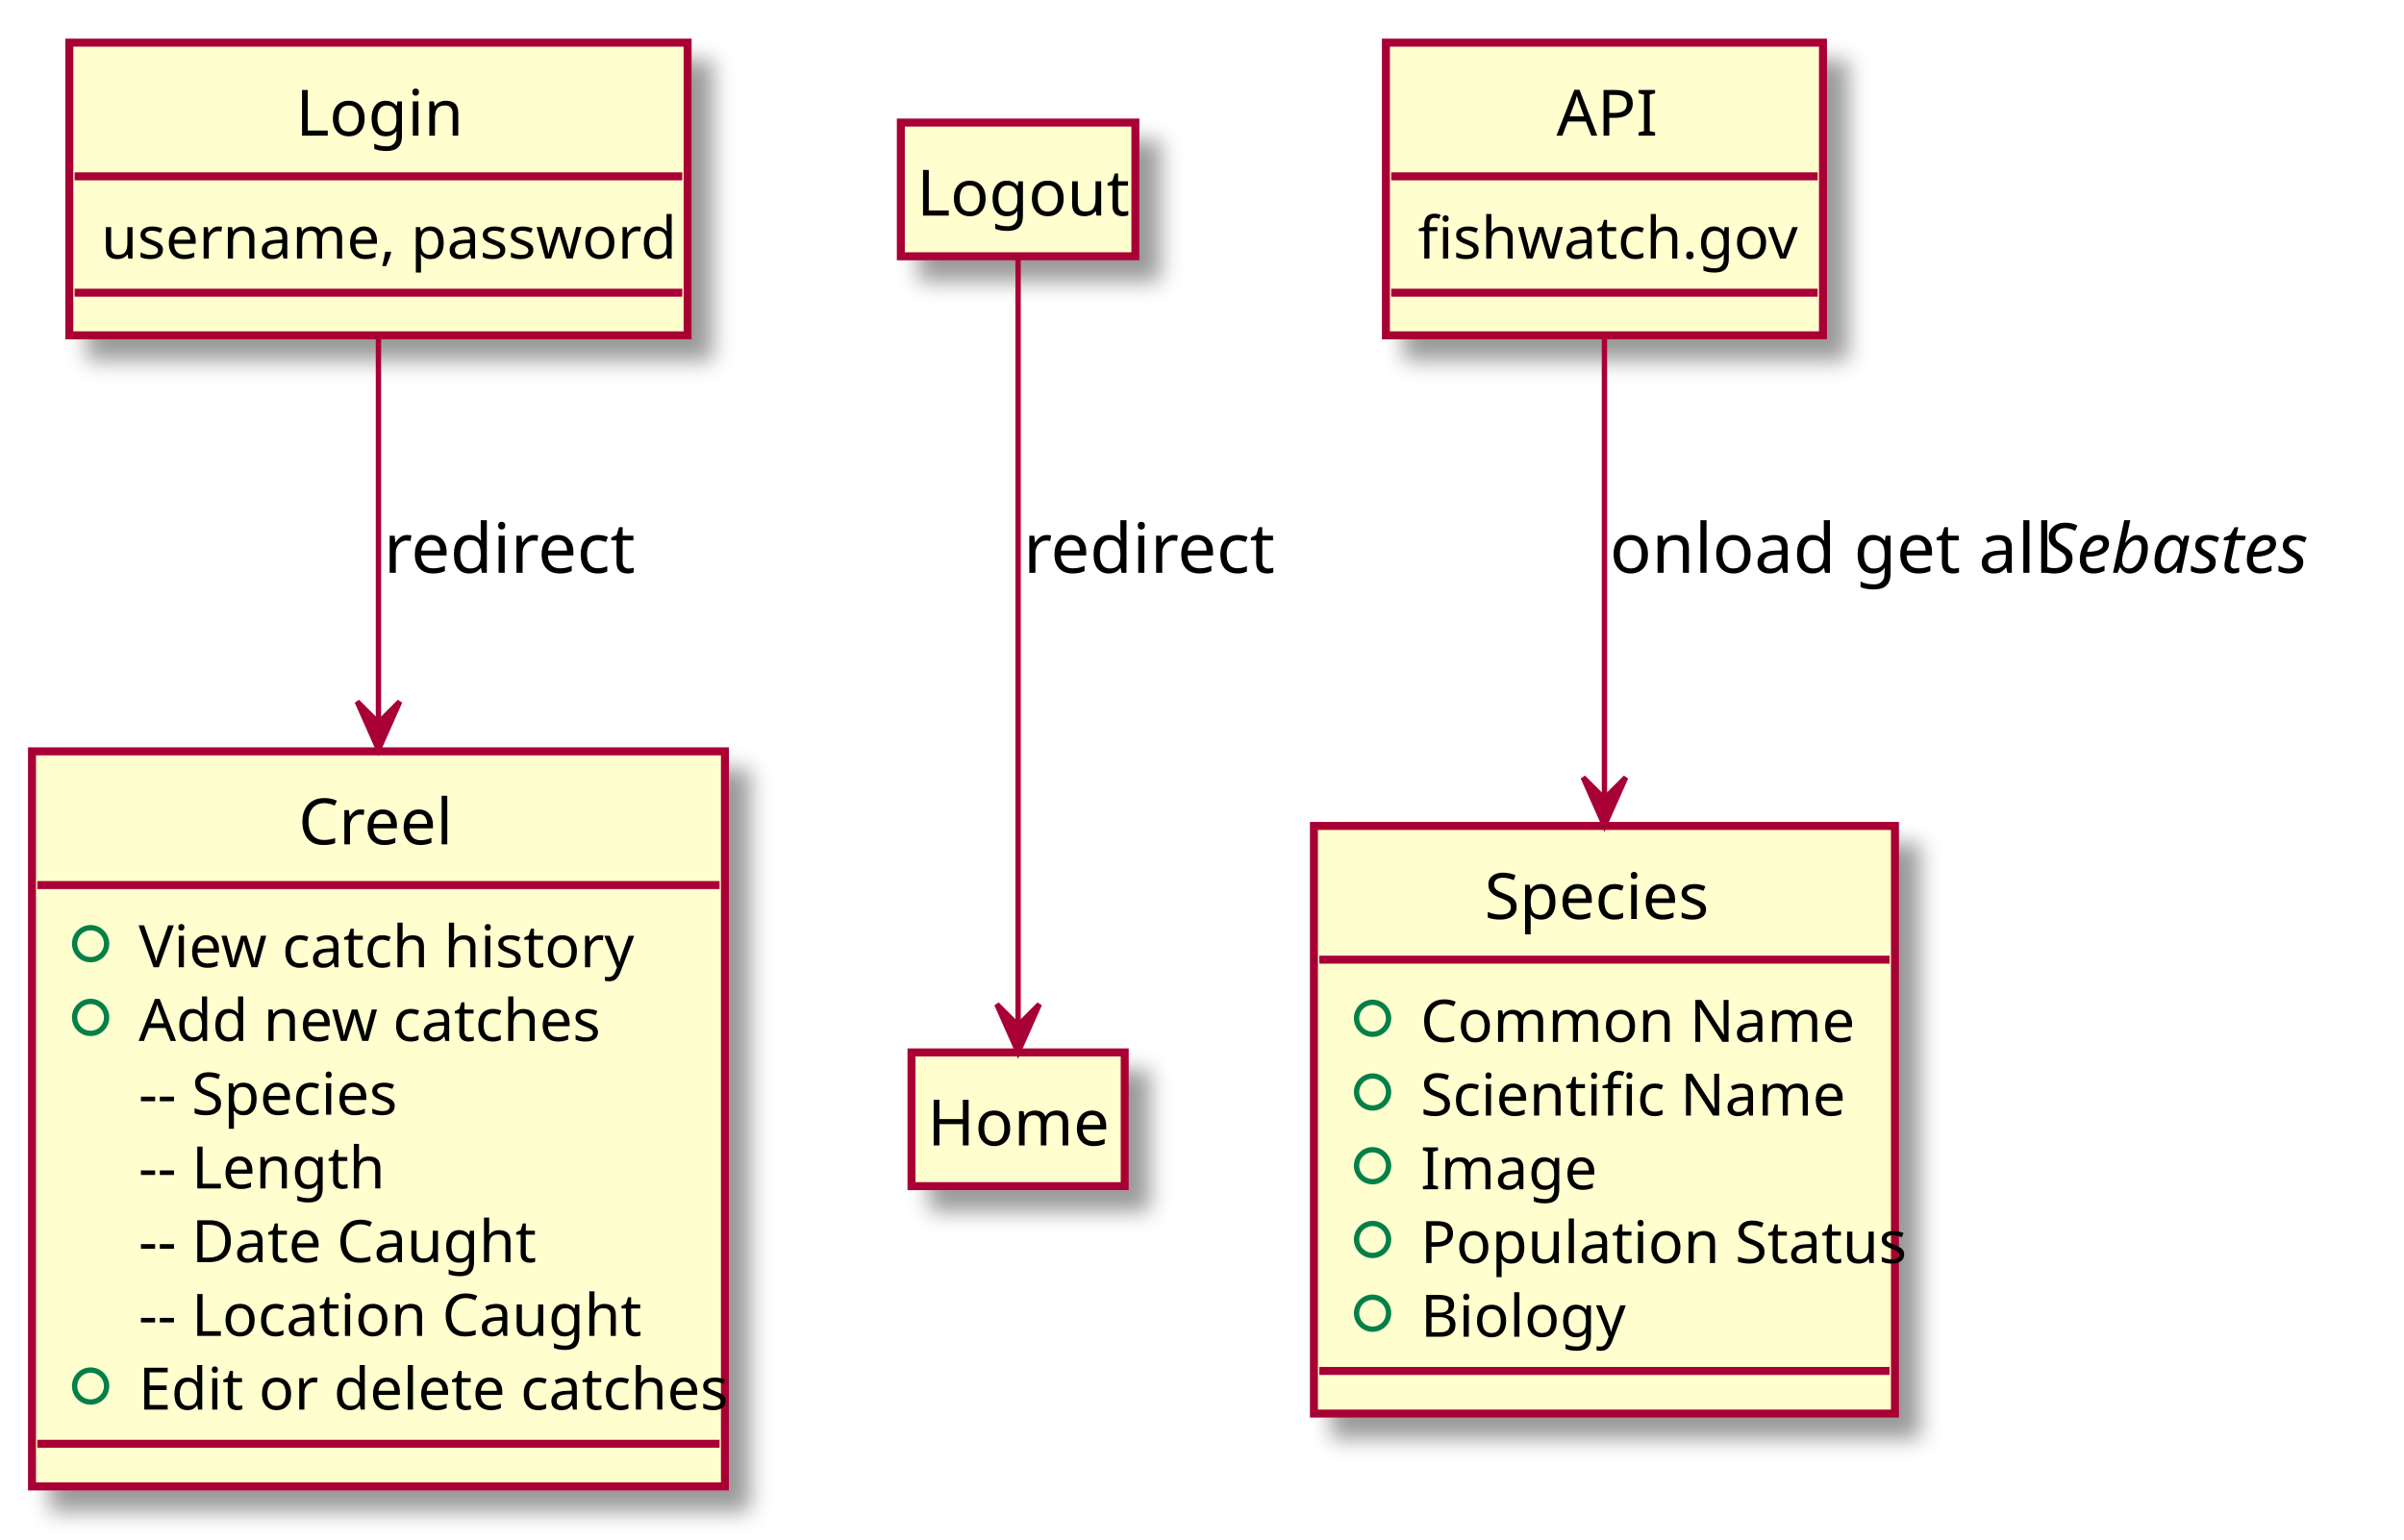
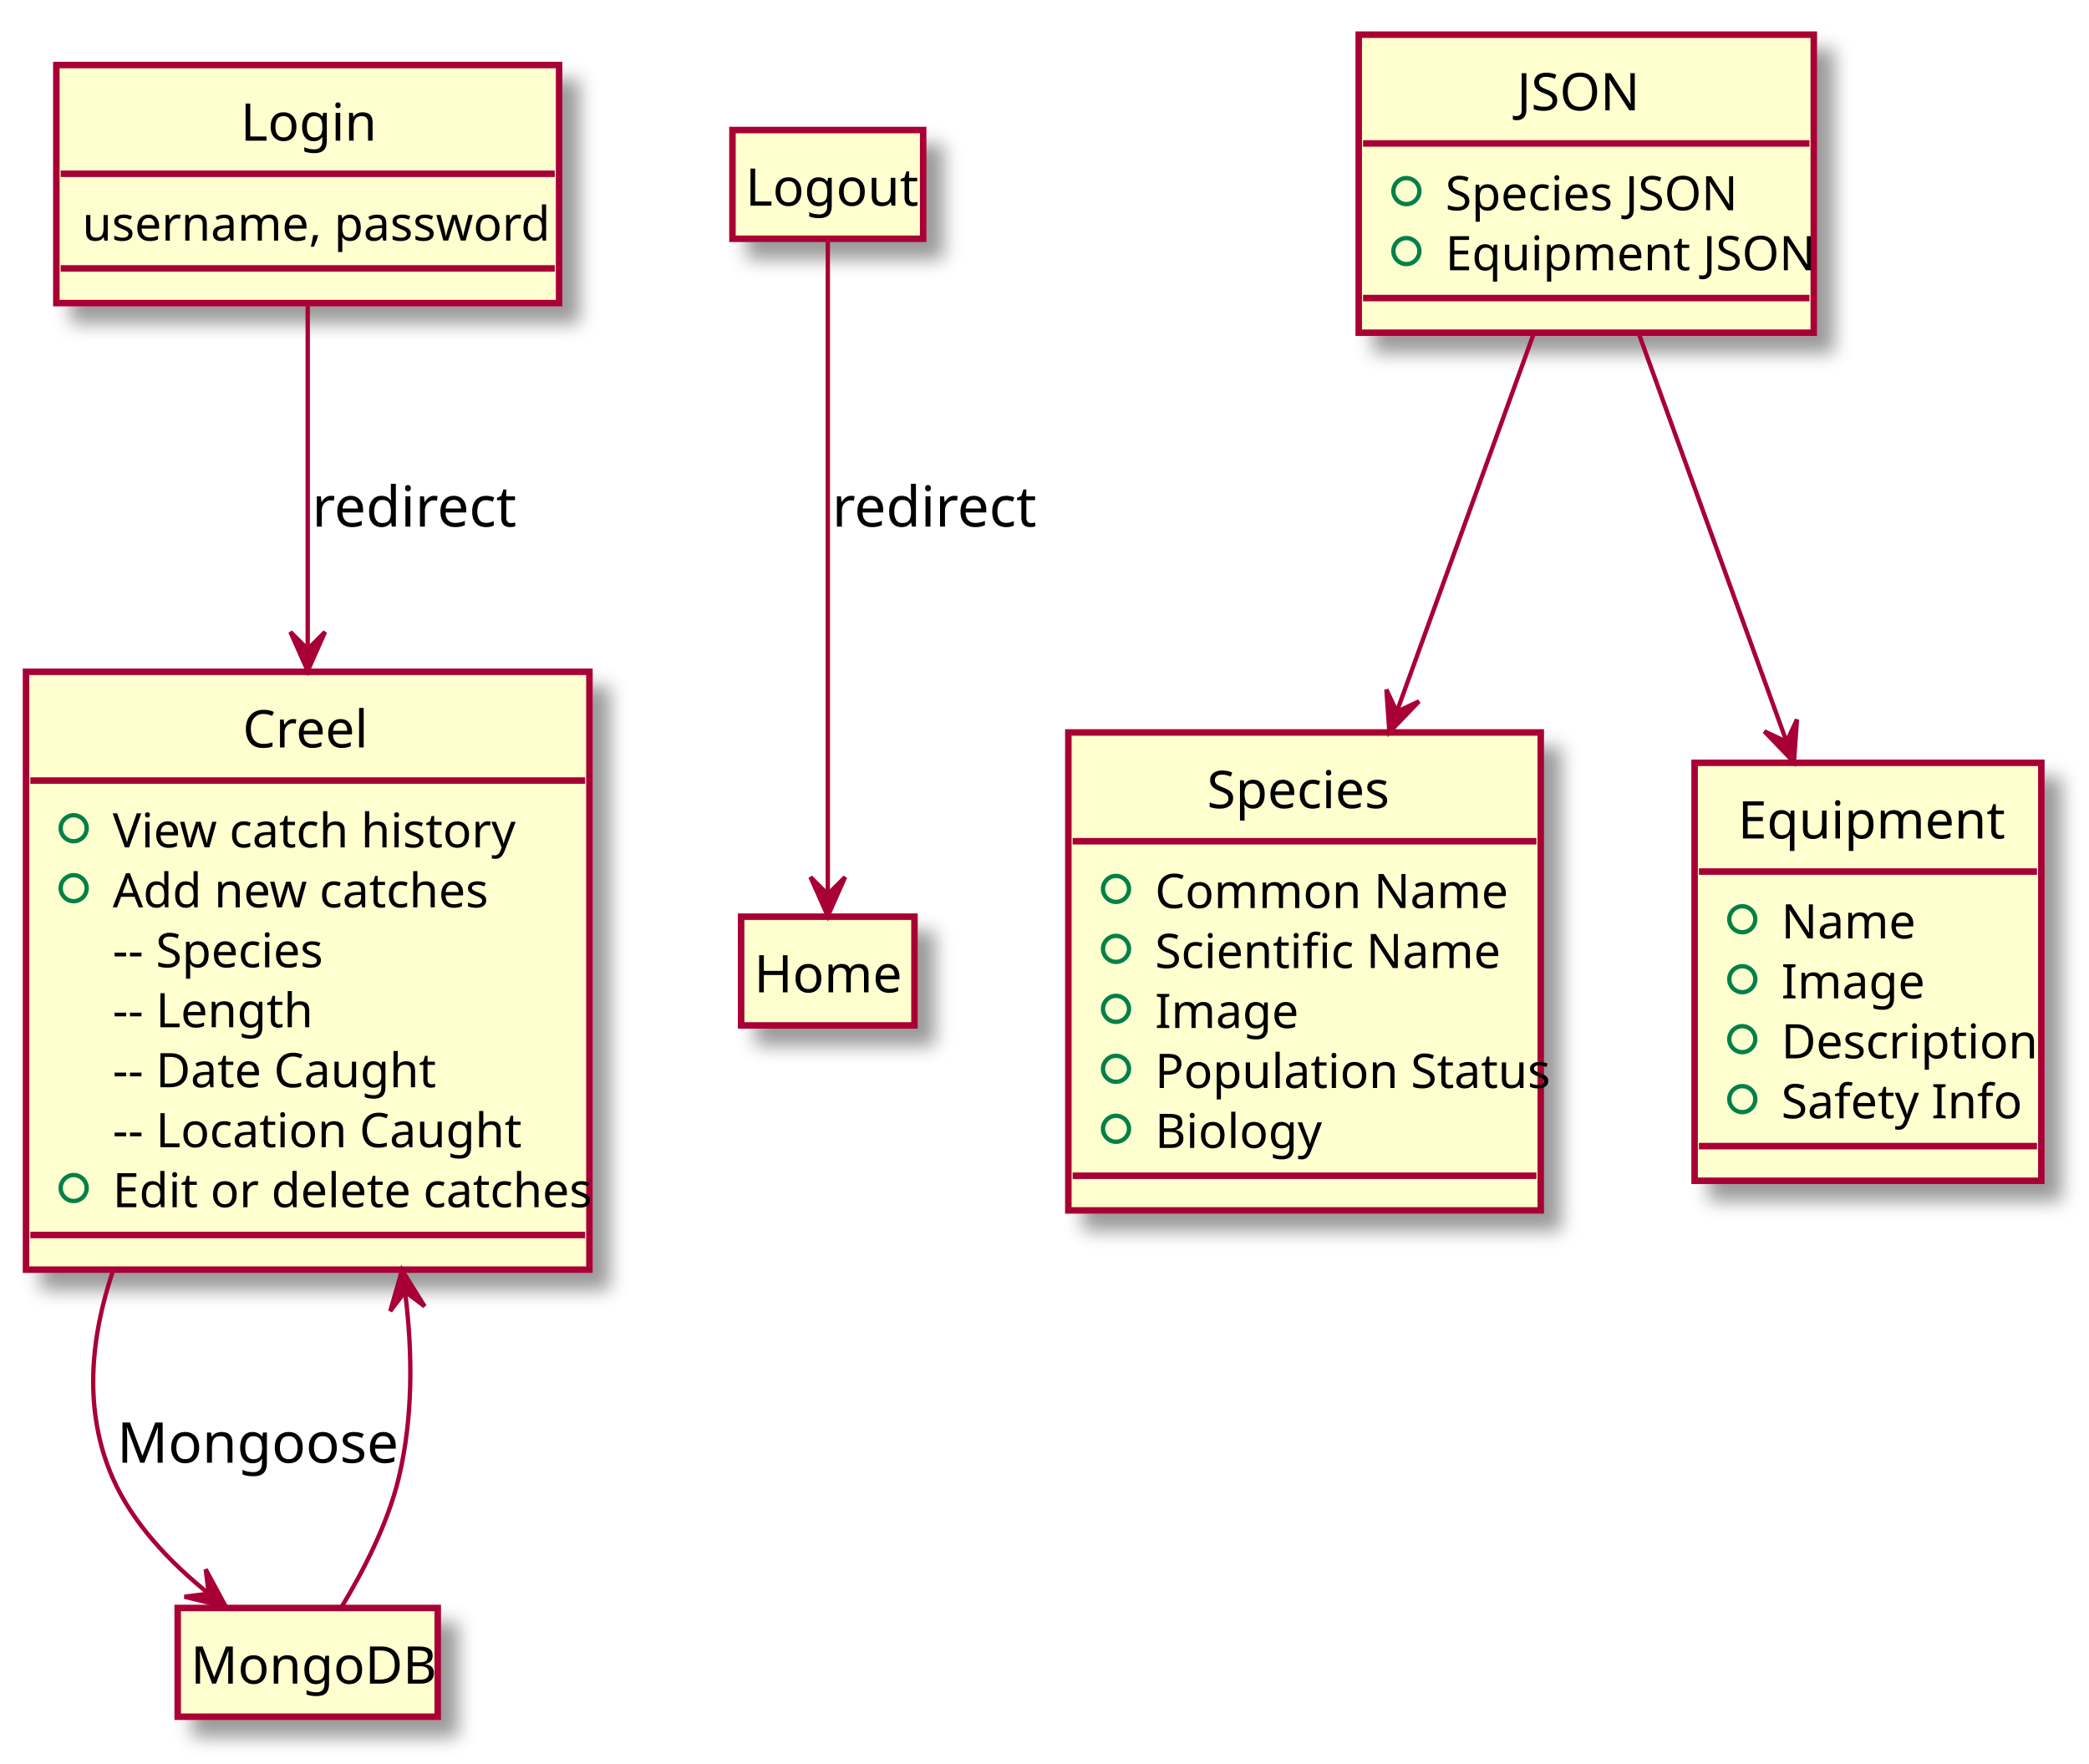
- <svg xmlns="http://www.w3.org/2000/svg" contentScriptType="application/ecmascript" contentStyleType="text/css" height="1156px" preserveAspectRatio="none" style="width:1804px;height:1156px;" version="1.1" viewBox="0 0 1804 1156" width="1804px" zoomAndPan="magnify">
+ <svg xmlns="http://www.w3.org/2000/svg" contentScriptType="application/ecmascript" contentStyleType="text/css" height="1628px" preserveAspectRatio="none" style="width:1928px;height:1628px;" version="1.1" viewBox="0 0 1928 1628" width="1928px" zoomAndPan="magnify">
  <defs>
-     <filter height="300%" id="fy1zv7nvka7ob" width="300%" x="-1" y="-1">
+     <filter height="300%" id="fez36hv3clqo9" width="300%" x="-1" y="-1">
      <feGaussianBlur result="blurOut" stdDeviation="8.0" />
      <feColorMatrix in="blurOut" result="blurOut2" type="matrix" values="0 0 0 0 0 0 0 0 0 0 0 0 0 0 0 0 0 0 .4 0" />
      <feOffset dx="16.0" dy="16.0" in="blurOut2" result="blurOut3" />
      <feBlend in="SourceGraphic" in2="blurOut3" mode="normal" />
    </filter>
  </defs>
  <g>
-     <rect fill="#FEFECE" filter="url(#fy1zv7nvka7ob)" height="219.719" id="Login" style="stroke: #A80036; stroke-width: 6.0;" width="464" x="52" y="32" />
-     <text fill="#000000" font-family="sans-serif" font-size="48" lengthAdjust="spacingAndGlyphs" textLength="124" x="222" y="101.828">Login</text>
-     <line style="stroke: #A80036; stroke-width: 6.0;" x1="56" x2="512" y1="132.375" y2="132.375" />
-     <text fill="#000000" font-family="sans-serif" font-size="44" lengthAdjust="spacingAndGlyphs" textLength="416" x="76" y="194.051">username, password</text>
-     <line style="stroke: #A80036; stroke-width: 6.0;" x1="56" x2="512" y1="219.719" y2="219.719" />
-     <rect fill="#FEFECE" filter="url(#fy1zv7nvka7ob)" height="551.781" id="Creel" style="stroke: #A80036; stroke-width: 6.0;" width="520" x="24" y="564" />
-     <text fill="#000000" font-family="sans-serif" font-size="48" lengthAdjust="spacingAndGlyphs" textLength="120" x="224" y="633.828">Creel</text>
-     <line style="stroke: #A80036; stroke-width: 6.0;" x1="28" x2="540" y1="664.375" y2="664.375" />
-     <ellipse cx="68" cy="708.375" fill="none" rx="12" ry="12" style="stroke: #038048; stroke-width: 4.0;" />
-     <text fill="#000000" font-family="sans-serif" font-size="44" lengthAdjust="spacingAndGlyphs" textLength="368" x="104" y="726.051">View catch history</text>
-     <ellipse cx="68" cy="763.719" fill="none" rx="12" ry="12" style="stroke: #038048; stroke-width: 4.0;" />
-     <text fill="#000000" font-family="sans-serif" font-size="44" lengthAdjust="spacingAndGlyphs" textLength="348" x="104" y="781.394">Add new catches</text>
-     <text fill="#000000" font-family="sans-serif" font-size="44" lengthAdjust="spacingAndGlyphs" textLength="200" x="104" y="836.738">-- Species</text>
-     <text fill="#000000" font-family="sans-serif" font-size="44" lengthAdjust="spacingAndGlyphs" textLength="176" x="104" y="892.082">-- Length</text>
-     <text fill="#000000" font-family="sans-serif" font-size="44" lengthAdjust="spacingAndGlyphs" textLength="280" x="104" y="947.426">-- Date Caught</text>
-     <text fill="#000000" font-family="sans-serif" font-size="44" lengthAdjust="spacingAndGlyphs" textLength="356" x="104" y="1002.769">-- Location Caught</text>
-     <ellipse cx="68" cy="1040.438" fill="none" rx="12" ry="12" style="stroke: #038048; stroke-width: 4.0;" />
-     <text fill="#000000" font-family="sans-serif" font-size="44" lengthAdjust="spacingAndGlyphs" textLength="416" x="104" y="1058.113">Edit or delete catches</text>
-     <line style="stroke: #A80036; stroke-width: 6.0;" x1="28" x2="540" y1="1083.781" y2="1083.781" />
-     <rect fill="#FEFECE" filter="url(#fy1zv7nvka7ob)" height="100.375" id="Logout" style="stroke: #A80036; stroke-width: 6.0;" width="176" x="676" y="92" />
-     <text fill="#000000" font-family="sans-serif" font-size="48" lengthAdjust="spacingAndGlyphs" textLength="152" x="688" y="161.828">Logout</text>
-     <rect fill="#FEFECE" filter="url(#fy1zv7nvka7ob)" height="100.375" id="Home" style="stroke: #A80036; stroke-width: 6.0;" width="160" x="684" y="790" />
-     <text fill="#000000" font-family="sans-serif" font-size="48" lengthAdjust="spacingAndGlyphs" textLength="136" x="696" y="859.828">Home</text>
-     <rect fill="#FEFECE" filter="url(#fy1zv7nvka7ob)" height="219.719" id="API" style="stroke: #A80036; stroke-width: 6.0;" width="328" x="1040" y="32" />
-     <text fill="#000000" font-family="sans-serif" font-size="48" lengthAdjust="spacingAndGlyphs" textLength="72" x="1168" y="101.828">API</text>
-     <line style="stroke: #A80036; stroke-width: 6.0;" x1="1044" x2="1364" y1="132.375" y2="132.375" />
-     <text fill="#000000" font-family="sans-serif" font-size="44" lengthAdjust="spacingAndGlyphs" textLength="280" x="1064" y="194.051">fishwatch.gov</text>
-     <line style="stroke: #A80036; stroke-width: 6.0;" x1="1044" x2="1364" y1="219.719" y2="219.719" />
-     <rect fill="#FEFECE" filter="url(#fy1zv7nvka7ob)" height="441.094" id="Species" style="stroke: #A80036; stroke-width: 6.0;" width="436" x="986" y="620" />
-     <text fill="#000000" font-family="sans-serif" font-size="48" lengthAdjust="spacingAndGlyphs" textLength="180" x="1114" y="689.828">Species</text>
-     <line style="stroke: #A80036; stroke-width: 6.0;" x1="990" x2="1418" y1="720.375" y2="720.375" />
-     <ellipse cx="1030" cy="764.375" fill="none" rx="12" ry="12" style="stroke: #038048; stroke-width: 4.0;" />
-     <text fill="#000000" font-family="sans-serif" font-size="44" lengthAdjust="spacingAndGlyphs" textLength="284" x="1066" y="782.051">Common Name</text>
-     <ellipse cx="1030" cy="819.719" fill="none" rx="12" ry="12" style="stroke: #038048; stroke-width: 4.0;" />
-     <text fill="#000000" font-family="sans-serif" font-size="44" lengthAdjust="spacingAndGlyphs" textLength="296" x="1066" y="837.394">Scientific Name</text>
-     <ellipse cx="1030" cy="875.062" fill="none" rx="12" ry="12" style="stroke: #038048; stroke-width: 4.0;" />
-     <text fill="#000000" font-family="sans-serif" font-size="44" lengthAdjust="spacingAndGlyphs" textLength="112" x="1066" y="892.738">Image</text>
-     <ellipse cx="1030" cy="930.406" fill="none" rx="12" ry="12" style="stroke: #038048; stroke-width: 4.0;" />
-     <text fill="#000000" font-family="sans-serif" font-size="44" lengthAdjust="spacingAndGlyphs" textLength="332" x="1066" y="948.082">Population Status</text>
-     <ellipse cx="1030" cy="985.75" fill="none" rx="12" ry="12" style="stroke: #038048; stroke-width: 4.0;" />
-     <text fill="#000000" font-family="sans-serif" font-size="44" lengthAdjust="spacingAndGlyphs" textLength="140" x="1066" y="1003.426">Biology</text>
-     <line style="stroke: #A80036; stroke-width: 6.0;" x1="990" x2="1418" y1="1029.094" y2="1029.094" />
-     <path d="M284,252.3 C284,329.916 284,439.14 284,542.148 " fill="none" id="Login-&gt;Creel" style="stroke: #A80036; stroke-width: 4.0;" />
-     <polygon fill="#A80036" points="284,562.656,300,526.656,284,542.656,268,526.656,284,562.656" style="stroke: #A80036; stroke-width: 4.0;" />
-     <text fill="#000000" font-family="sans-serif" font-size="52" lengthAdjust="spacingAndGlyphs" textLength="172" x="288" y="429.981">redirect</text>
-     <path d="M764,192.344 C764,311.66 764,629.788 764,769.093 " fill="none" id="Logout-&gt;Home" style="stroke: #A80036; stroke-width: 4.0;" />
-     <polygon fill="#A80036" points="764,789.858,780,753.858,764,769.858,748,753.858,764,789.858" style="stroke: #A80036; stroke-width: 4.0;" />
-     <text fill="#000000" font-family="sans-serif" font-size="52" lengthAdjust="spacingAndGlyphs" textLength="172" x="768" y="429.981">redirect</text>
-     <path d="M1204,252.3 C1204,344.496 1204,481.304 1204,599.304 " fill="none" id="API-&gt;Species" style="stroke: #A80036; stroke-width: 4.0;" />
-     <polygon fill="#A80036" points="1204,619.58,1220,583.58,1204,599.58,1188,583.58,1204,619.58" style="stroke: #A80036; stroke-width: 4.0;" />
-     <text fill="#000000" font-family="sans-serif" font-size="52" lengthAdjust="spacingAndGlyphs" textLength="308" x="1208" y="429.981">onload get all</text>
-     <text fill="#000000" font-family="sans-serif" font-size="52" font-style="italic" lengthAdjust="spacingAndGlyphs" textLength="224" x="1532" y="429.981">Sebastes</text>
+     <rect fill="#FEFECE" filter="url(#fez36hv3clqo9)" height="219.719" id="Login" style="stroke: #A80036; stroke-width: 6.0;" width="464" x="52" y="60" />
+     <text fill="#000000" font-family="sans-serif" font-size="48" lengthAdjust="spacingAndGlyphs" textLength="124" x="222" y="129.828">Login</text>
+     <line style="stroke: #A80036; stroke-width: 6.0;" x1="56" x2="512" y1="160.375" y2="160.375" />
+     <text fill="#000000" font-family="sans-serif" font-size="44" lengthAdjust="spacingAndGlyphs" textLength="416" x="76" y="222.051">username, password</text>
+     <line style="stroke: #A80036; stroke-width: 6.0;" x1="56" x2="512" y1="247.719" y2="247.719" />
+     <rect fill="#FEFECE" filter="url(#fez36hv3clqo9)" height="551.781" id="Creel" style="stroke: #A80036; stroke-width: 6.0;" width="520" x="24" y="620" />
+     <text fill="#000000" font-family="sans-serif" font-size="48" lengthAdjust="spacingAndGlyphs" textLength="120" x="224" y="689.828">Creel</text>
+     <line style="stroke: #A80036; stroke-width: 6.0;" x1="28" x2="540" y1="720.375" y2="720.375" />
+     <ellipse cx="68" cy="764.375" fill="none" rx="12" ry="12" style="stroke: #038048; stroke-width: 4.0;" />
+     <text fill="#000000" font-family="sans-serif" font-size="44" lengthAdjust="spacingAndGlyphs" textLength="368" x="104" y="782.051">View catch history</text>
+     <ellipse cx="68" cy="819.719" fill="none" rx="12" ry="12" style="stroke: #038048; stroke-width: 4.0;" />
+     <text fill="#000000" font-family="sans-serif" font-size="44" lengthAdjust="spacingAndGlyphs" textLength="348" x="104" y="837.394">Add new catches</text>
+     <text fill="#000000" font-family="sans-serif" font-size="44" lengthAdjust="spacingAndGlyphs" textLength="200" x="104" y="892.738">-- Species</text>
+     <text fill="#000000" font-family="sans-serif" font-size="44" lengthAdjust="spacingAndGlyphs" textLength="176" x="104" y="948.082">-- Length</text>
+     <text fill="#000000" font-family="sans-serif" font-size="44" lengthAdjust="spacingAndGlyphs" textLength="280" x="104" y="1003.426">-- Date Caught</text>
+     <text fill="#000000" font-family="sans-serif" font-size="44" lengthAdjust="spacingAndGlyphs" textLength="356" x="104" y="1058.77">-- Location Caught</text>
+     <ellipse cx="68" cy="1096.438" fill="none" rx="12" ry="12" style="stroke: #038048; stroke-width: 4.0;" />
+     <text fill="#000000" font-family="sans-serif" font-size="44" lengthAdjust="spacingAndGlyphs" textLength="416" x="104" y="1114.113">Edit or delete catches</text>
+     <line style="stroke: #A80036; stroke-width: 6.0;" x1="28" x2="540" y1="1139.781" y2="1139.781" />
+     <rect fill="#FEFECE" filter="url(#fez36hv3clqo9)" height="100.375" id="MongoDB" style="stroke: #A80036; stroke-width: 6.0;" width="240" x="164" y="1484" />
+     <text fill="#000000" font-family="sans-serif" font-size="48" lengthAdjust="spacingAndGlyphs" textLength="216" x="176" y="1553.828">MongoDB</text>
+     <rect fill="#FEFECE" filter="url(#fez36hv3clqo9)" height="100.375" id="Logout" style="stroke: #A80036; stroke-width: 6.0;" width="176" x="676" y="120" />
+     <text fill="#000000" font-family="sans-serif" font-size="48" lengthAdjust="spacingAndGlyphs" textLength="152" x="688" y="189.828">Logout</text>
+     <rect fill="#FEFECE" filter="url(#fez36hv3clqo9)" height="100.375" id="Home" style="stroke: #A80036; stroke-width: 6.0;" width="160" x="684" y="846" />
+     <text fill="#000000" font-family="sans-serif" font-size="48" lengthAdjust="spacingAndGlyphs" textLength="136" x="696" y="915.828">Home</text>
+     <rect fill="#FEFECE" filter="url(#fez36hv3clqo9)" height="275.062" id="JSON" style="stroke: #A80036; stroke-width: 6.0;" width="420" x="1254" y="32" />
+     <text fill="#000000" font-family="sans-serif" font-size="48" lengthAdjust="spacingAndGlyphs" textLength="128" x="1400" y="101.828">JSON</text>
+     <line style="stroke: #A80036; stroke-width: 6.0;" x1="1258" x2="1670" y1="132.375" y2="132.375" />
+     <ellipse cx="1298" cy="176.375" fill="none" rx="12" ry="12" style="stroke: #038048; stroke-width: 4.0;" />
+     <text fill="#000000" font-family="sans-serif" font-size="44" lengthAdjust="spacingAndGlyphs" textLength="276" x="1334" y="194.051">Species JSON</text>
+     <ellipse cx="1298" cy="231.719" fill="none" rx="12" ry="12" style="stroke: #038048; stroke-width: 4.0;" />
+     <text fill="#000000" font-family="sans-serif" font-size="44" lengthAdjust="spacingAndGlyphs" textLength="316" x="1334" y="249.394">Equipment JSON</text>
+     <line style="stroke: #A80036; stroke-width: 6.0;" x1="1258" x2="1670" y1="275.062" y2="275.062" />
+     <rect fill="#FEFECE" filter="url(#fez36hv3clqo9)" height="441.094" id="Species" style="stroke: #A80036; stroke-width: 6.0;" width="436" x="986" y="676" />
+     <text fill="#000000" font-family="sans-serif" font-size="48" lengthAdjust="spacingAndGlyphs" textLength="180" x="1114" y="745.828">Species</text>
+     <line style="stroke: #A80036; stroke-width: 6.0;" x1="990" x2="1418" y1="776.375" y2="776.375" />
+     <ellipse cx="1030" cy="820.375" fill="none" rx="12" ry="12" style="stroke: #038048; stroke-width: 4.0;" />
+     <text fill="#000000" font-family="sans-serif" font-size="44" lengthAdjust="spacingAndGlyphs" textLength="284" x="1066" y="838.051">Common Name</text>
+     <ellipse cx="1030" cy="875.719" fill="none" rx="12" ry="12" style="stroke: #038048; stroke-width: 4.0;" />
+     <text fill="#000000" font-family="sans-serif" font-size="44" lengthAdjust="spacingAndGlyphs" textLength="296" x="1066" y="893.394">Scientific Name</text>
+     <ellipse cx="1030" cy="931.062" fill="none" rx="12" ry="12" style="stroke: #038048; stroke-width: 4.0;" />
+     <text fill="#000000" font-family="sans-serif" font-size="44" lengthAdjust="spacingAndGlyphs" textLength="112" x="1066" y="948.738">Image</text>
+     <ellipse cx="1030" cy="986.406" fill="none" rx="12" ry="12" style="stroke: #038048; stroke-width: 4.0;" />
+     <text fill="#000000" font-family="sans-serif" font-size="44" lengthAdjust="spacingAndGlyphs" textLength="332" x="1066" y="1004.082">Population Status</text>
+     <ellipse cx="1030" cy="1041.75" fill="none" rx="12" ry="12" style="stroke: #038048; stroke-width: 4.0;" />
+     <text fill="#000000" font-family="sans-serif" font-size="44" lengthAdjust="spacingAndGlyphs" textLength="140" x="1066" y="1059.426">Biology</text>
+     <line style="stroke: #A80036; stroke-width: 6.0;" x1="990" x2="1418" y1="1085.094" y2="1085.094" />
+     <rect fill="#FEFECE" filter="url(#fez36hv3clqo9)" height="385.75" id="Equipment" style="stroke: #A80036; stroke-width: 6.0;" width="320" x="1564" y="704" />
+     <text fill="#000000" font-family="sans-serif" font-size="48" lengthAdjust="spacingAndGlyphs" textLength="240" x="1604" y="773.828">Equipment</text>
+     <line style="stroke: #A80036; stroke-width: 6.0;" x1="1568" x2="1880" y1="804.375" y2="804.375" />
+     <ellipse cx="1608" cy="848.375" fill="none" rx="12" ry="12" style="stroke: #038048; stroke-width: 4.0;" />
+     <text fill="#000000" font-family="sans-serif" font-size="44" lengthAdjust="spacingAndGlyphs" textLength="108" x="1644" y="866.051">Name</text>
+     <ellipse cx="1608" cy="903.719" fill="none" rx="12" ry="12" style="stroke: #038048; stroke-width: 4.0;" />
+     <text fill="#000000" font-family="sans-serif" font-size="44" lengthAdjust="spacingAndGlyphs" textLength="112" x="1644" y="921.394">Image</text>
+     <ellipse cx="1608" cy="959.062" fill="none" rx="12" ry="12" style="stroke: #038048; stroke-width: 4.0;" />
+     <text fill="#000000" font-family="sans-serif" font-size="44" lengthAdjust="spacingAndGlyphs" textLength="216" x="1644" y="976.738">Description</text>
+     <ellipse cx="1608" cy="1014.406" fill="none" rx="12" ry="12" style="stroke: #038048; stroke-width: 4.0;" />
+     <text fill="#000000" font-family="sans-serif" font-size="44" lengthAdjust="spacingAndGlyphs" textLength="212" x="1644" y="1032.082">Safety Info</text>
+     <line style="stroke: #A80036; stroke-width: 6.0;" x1="1568" x2="1880" y1="1057.75" y2="1057.75" />
+     <path d="M284,281.492 C284,365.46 284,486.32 284,598.384 " fill="none" id="Login-&gt;Creel" style="stroke: #A80036; stroke-width: 4.0;" />
+     <polygon fill="#A80036" points="284,619.196,300,583.196,284,599.196,268,583.196,284,619.196" style="stroke: #A80036; stroke-width: 4.0;" />
+     <text fill="#000000" font-family="sans-serif" font-size="52" lengthAdjust="spacingAndGlyphs" textLength="172" x="288" y="485.981">redirect</text>
+     <path d="M104.309,1172.712 C83.024,1235.941 77.128,1302.664 104,1364 C122.472,1406.162 157.52,1442.356 191.818,1470.087 " fill="none" id="Creel-&gt;MongoDB" style="stroke: #A80036; stroke-width: 4.0;" />
+     <polygon fill="#A80036" points="208.519,1483.01,189.839,1448.325,192.701,1470.77,170.256,1473.633,208.519,1483.01" style="stroke: #A80036; stroke-width: 4.0;" />
+     <text fill="#000000" font-family="sans-serif" font-size="52" lengthAdjust="spacingAndGlyphs" textLength="240" x="108" y="1349.98">Mongoose</text>
+     <path d="M315.347,1482.936 C334.735,1450.906 357.805,1406.727 368,1364 C381.114,1309.037 381.051,1249.981 373.961,1193.036 " fill="none" id="MongoDB-&gt;Creel" style="stroke: #A80036; stroke-width: 4.0;" />
+     <polygon fill="#A80036" points="371.043,1172.164,360.183,1210.033,373.813,1191.971,391.875,1205.601,371.043,1172.164" style="stroke: #A80036; stroke-width: 4.0;" />
+     <path d="M764,220.008 C764,342.812 764,678.844 764,823.872 " fill="none" id="Logout-&gt;Home" style="stroke: #A80036; stroke-width: 4.0;" />
+     <polygon fill="#A80036" points="764,845.448,780,809.448,764,825.448,748,809.448,764,845.448" style="stroke: #A80036; stroke-width: 4.0;" />
+     <text fill="#000000" font-family="sans-serif" font-size="52" lengthAdjust="spacingAndGlyphs" textLength="172" x="768" y="485.981">redirect</text>
+     <path d="M1415.096,309.052 C1379.776,406.588 1331.156,540.848 1289.48,655.94 " fill="none" id="JSON-&gt;Species" style="stroke: #A80036; stroke-width: 4.0;" />
+     <polygon fill="#A80036" points="1282.324,675.708,1309.627,647.309,1289.135,656.904,1279.54,636.411,1282.324,675.708" style="stroke: #A80036; stroke-width: 4.0;" />
+     <path d="M1512.904,309.052 C1551.164,414.704 1605.024,563.444 1648.764,684.232 " fill="none" id="JSON-&gt;Equipment" style="stroke: #A80036; stroke-width: 4.0;" />
+     <polygon fill="#A80036" points="1655.692,703.368,1658.476,664.071,1648.881,684.563,1628.389,674.969,1655.692,703.368" style="stroke: #A80036; stroke-width: 4.0;" />
  </g>
</svg>
